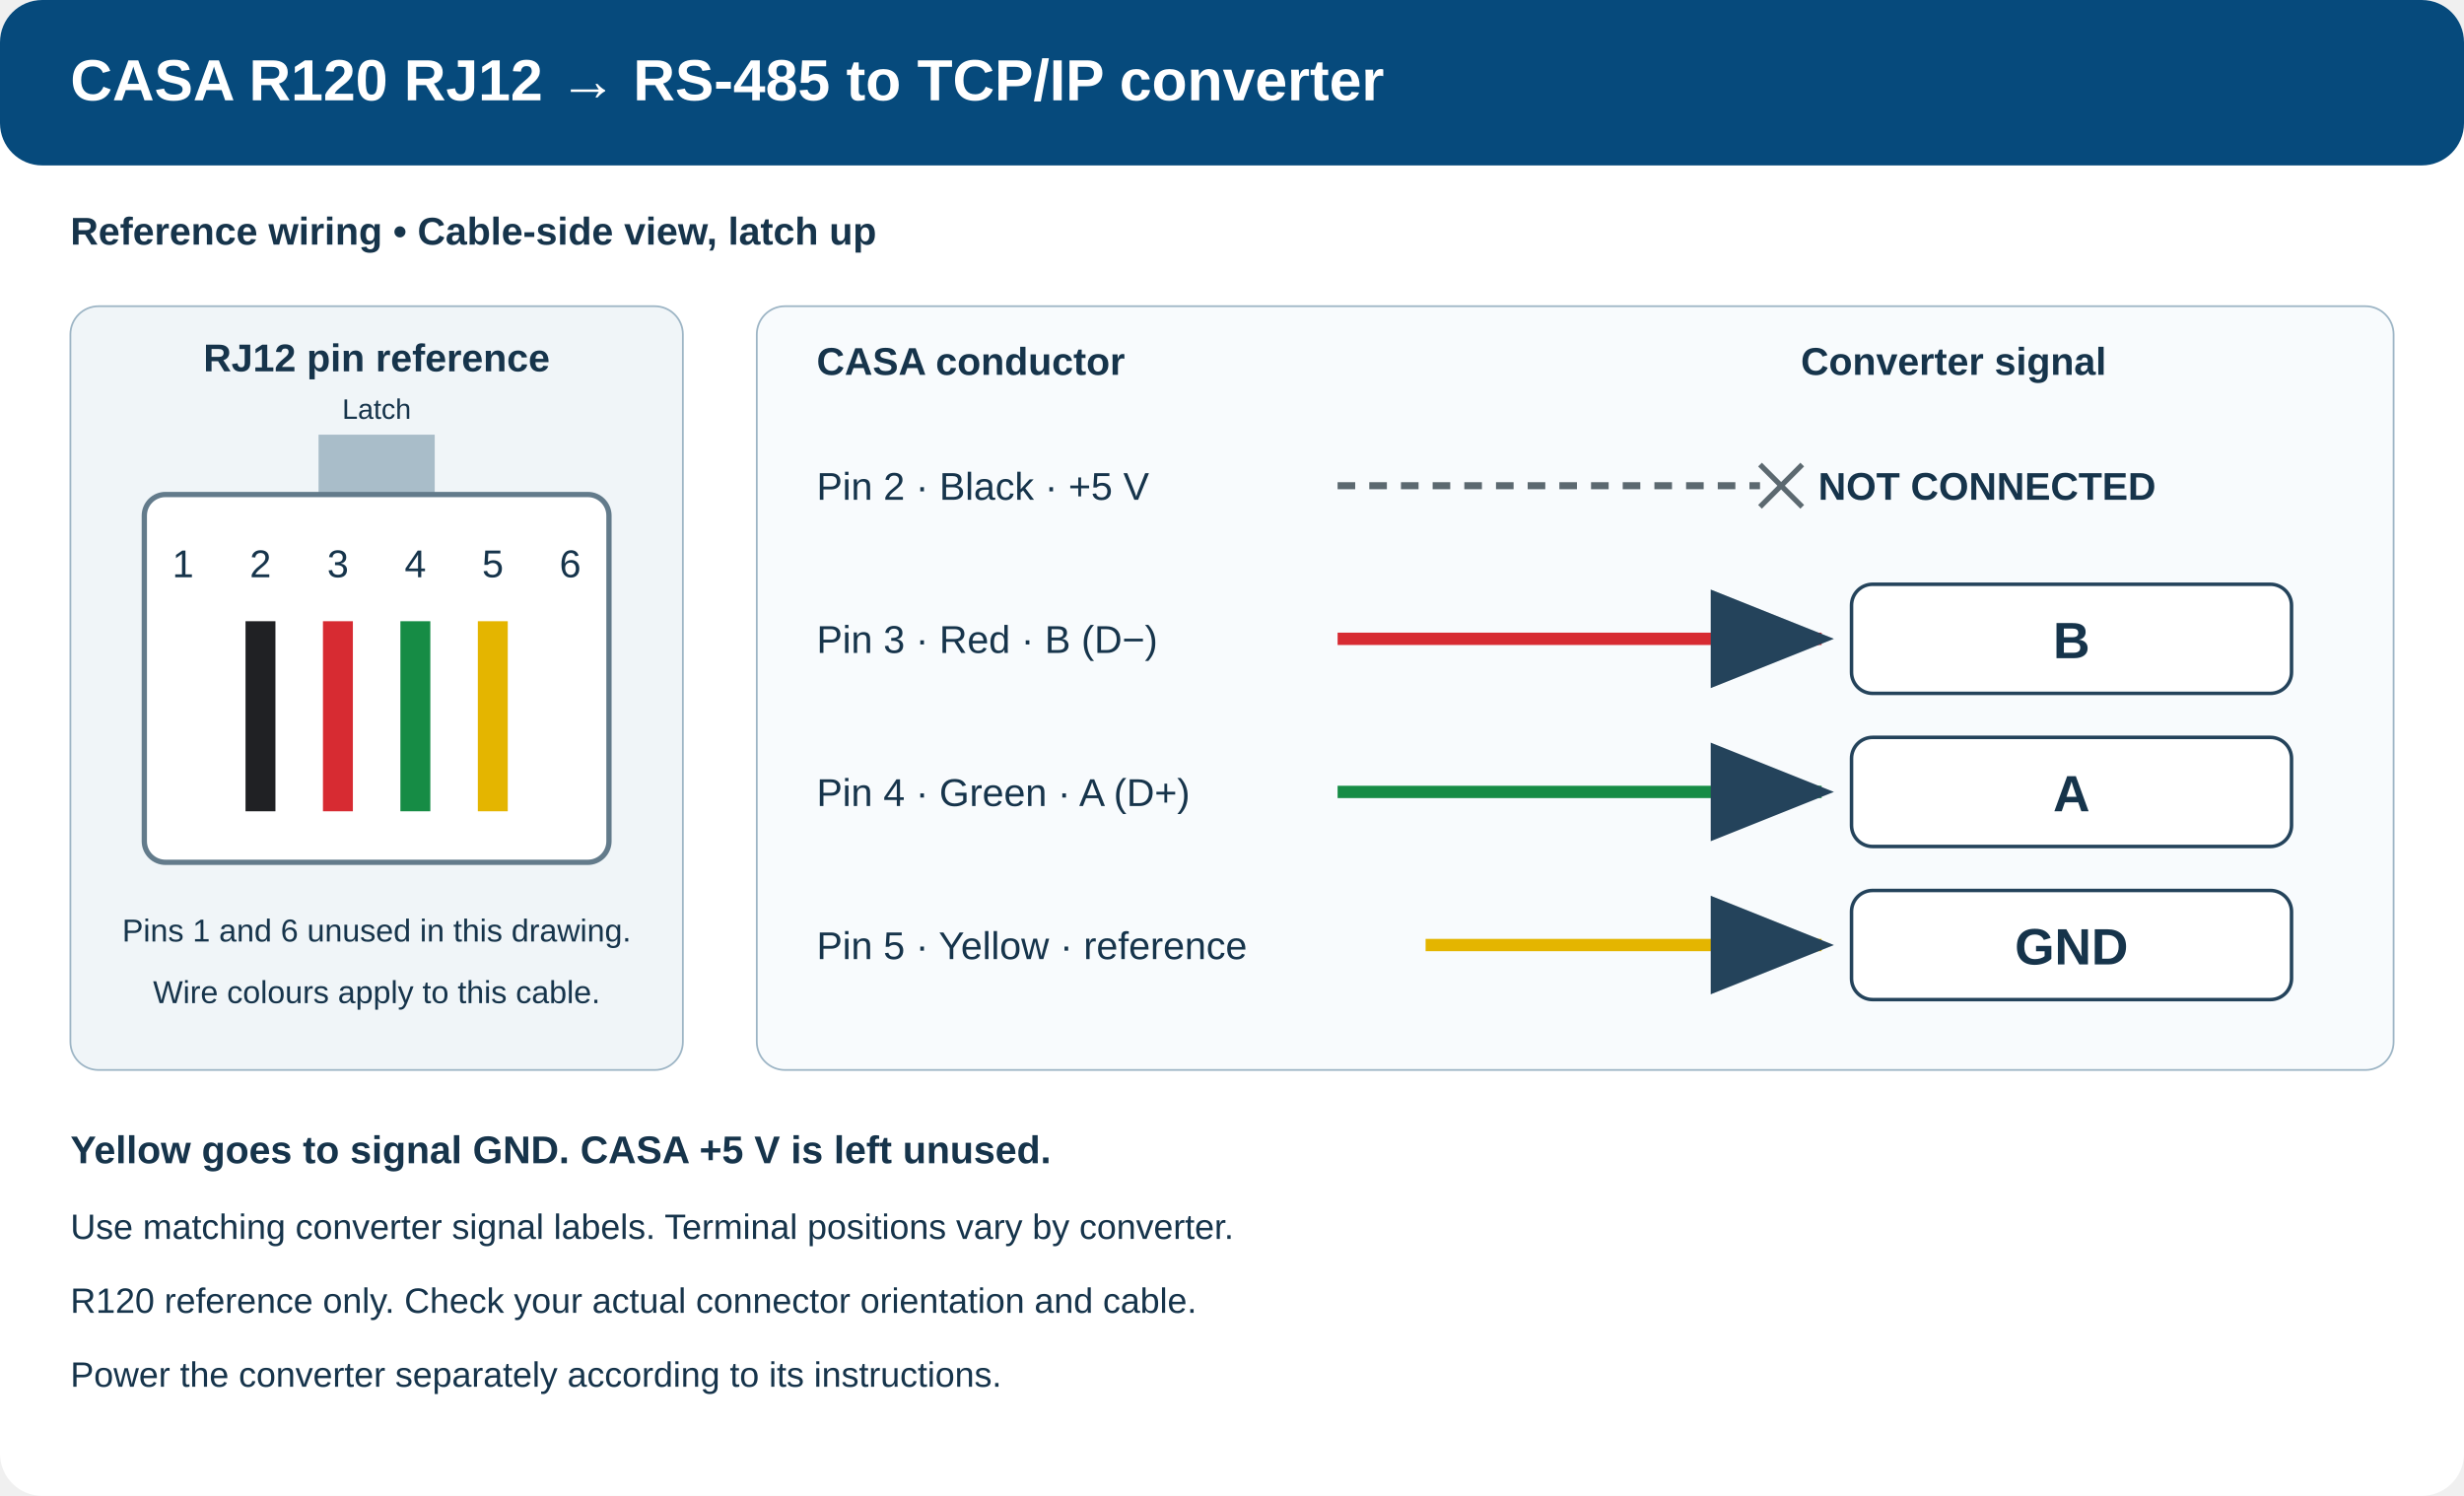
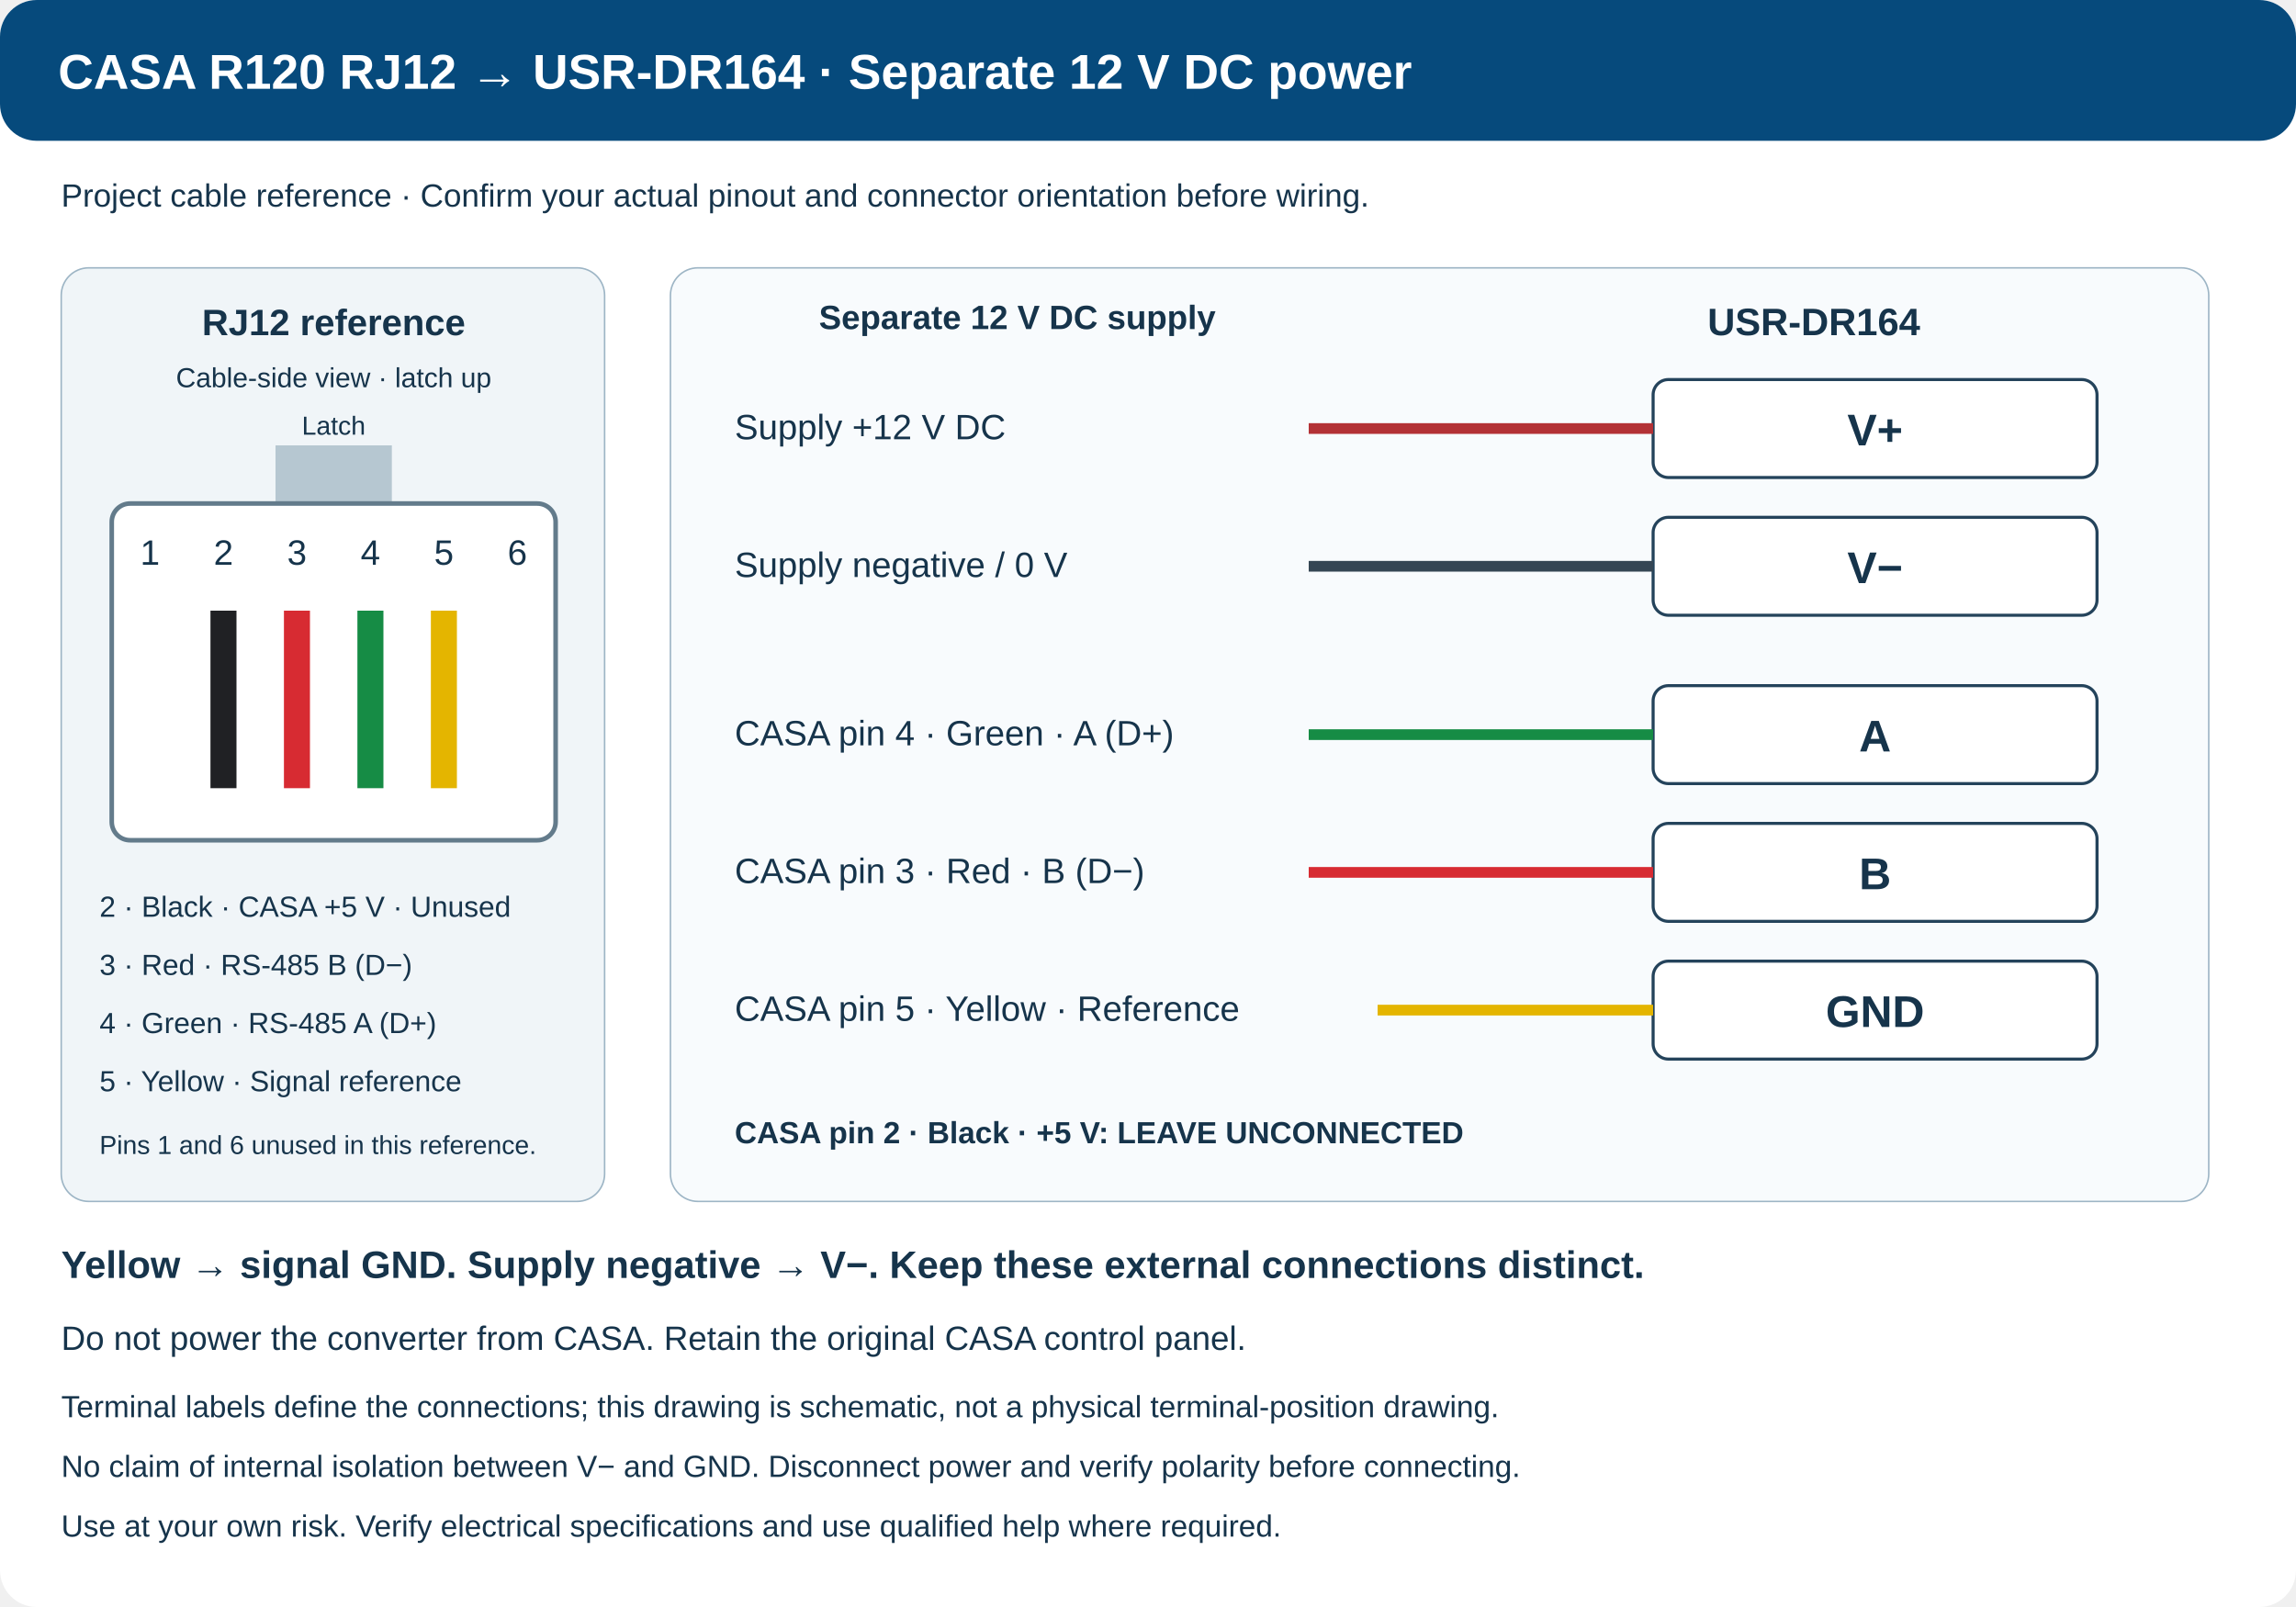
- <svg xmlns="http://www.w3.org/2000/svg" width="1400" height="850" viewBox="0 0 1400 850">
-   <defs>
-     <marker id="arrow" markerWidth="10" markerHeight="8" refX="9" refY="4" orient="auto">
-       <path d="M0 0L10 4L0 8Z" fill="#24435b" />
-     </marker>
-   </defs>
-   <rect width="1400" height="850" rx="24" fill="#fff" />
-   <rect width="1400" height="94" rx="24" fill="#064a7c" />
-   <g font-family="Arial, sans-serif" fill="#16344b">
-     <text x="40" y="57" font-size="33" fill="#fff" font-weight="bold">CASA R120 RJ12 → RS-485 to TCP/IP converter</text>
-     <text x="40" y="139" font-size="22" font-weight="bold">Reference wiring • Cable-side view, latch up</text>
-     <rect x="40" y="174" width="348" height="434" rx="16" fill="#f0f5f8" stroke="#9db5c5" />
-     <text x="214" y="211" text-anchor="middle" font-size="22" font-weight="bold">RJ12 pin reference</text>
-     <path d="M181 247H247V281H181Z" fill="#a9bdc9" />
-     <text x="214" y="238" text-anchor="middle" font-size="16">Latch</text>
-     <rect x="82" y="281" width="264" height="209" rx="12" fill="#fff" stroke="#637b8b" stroke-width="3" />
-     <g font-size="22" text-anchor="middle">
-       <text x="104" y="328">1</text>
-       <text x="148" y="328">2</text>
-       <text x="192" y="328">3</text>
-       <text x="236" y="328">4</text>
-       <text x="280" y="328">5</text>
-       <text x="324" y="328">6</text>
+ <svg xmlns="http://www.w3.org/2000/svg" width="1500" height="1050" viewBox="0 0 1500 1050">
+   <rect width="1500" height="1050" rx="24" fill="white" />
+   <rect width="1500" height="92" rx="24" fill="#064a7c" />
+   <g font-family="Arial,sans-serif" fill="#16344b">
+     <text x="38" y="58" font-size="32" fill="white" font-weight="bold">CASA R120 RJ12 → USR-DR164 · Separate 12 V DC power</text>
+     <text x="40" y="135" font-size="21">Project cable reference · Confirm your actual pinout and connector orientation before wiring.</text>
+     <rect x="40" y="175" width="355" height="610" rx="18" fill="#f0f5f8" stroke="#9db5c5" />
+     <text x="218" y="219" text-anchor="middle" font-size="24" font-weight="bold">RJ12 reference</text>
+     <text x="218" y="253" text-anchor="middle" font-size="18">Cable-side view · latch up</text>
+     <rect x="180" y="291" width="76" height="38" fill="#b6c7d1" />
+     <text x="218" y="284" text-anchor="middle" font-size="17">Latch</text>
+     <rect x="73" y="329" width="290" height="220" rx="12" fill="white" stroke="#637b8b" stroke-width="3" />
+     <g font-size="23" text-anchor="middle">
+       <text x="98" y="369">1</text>
+       <text x="146" y="369">2</text>
+       <text x="194" y="369">3</text>
+       <text x="242" y="369">4</text>
+       <text x="290" y="369">5</text>
+       <text x="338" y="369">6</text>
    </g>
    <g stroke-width="17">
-       <path d="M148 353V461" stroke="#202124" />
-       <path d="M192 353V461" stroke="#d72b32" />
-       <path d="M236 353V461" stroke="#168c45" />
-       <path d="M280 353V461" stroke="#e4b500" />
+       <path d="M146 399V515" stroke="#202124" />
+       <path d="M194 399V515" stroke="#d72b32" />
+       <path d="M242 399V515" stroke="#168c45" />
+       <path d="M290 399V515" stroke="#e4b500" />
    </g>
-     <text x="214" y="535" text-anchor="middle" font-size="18">Pins 1 and 6 unused in this drawing.</text>
-     <text x="214" y="570" text-anchor="middle" font-size="18">Wire colours apply to this cable.</text>
-     <rect x="430" y="174" width="930" height="434" rx="16" fill="#f8fbfd" stroke="#9db5c5" />
-     <text x="464" y="213" font-size="22" font-weight="bold">CASA conductor</text>
-     <text x="1110" y="213" text-anchor="middle" font-size="22" font-weight="bold">Converter signal</text>
-     <g font-size="22">
-       <text x="464" y="284">Pin 2 · Black · +5 V</text>
-       <text x="464" y="371">Pin 3 · Red · B (D−)</text>
-       <text x="464" y="458">Pin 4 · Green · A (D+)</text>
-       <text x="464" y="545">Pin 5 · Yellow · reference</text>
+     <text x="65" y="599" font-size="19">2 · Black · CASA +5 V · Unused</text>
+     <text x="65" y="637" font-size="19">3 · Red · RS-485 B (D−)</text>
+     <text x="65" y="675" font-size="19">4 · Green · RS-485 A (D+)</text>
+     <text x="65" y="713" font-size="19">5 · Yellow · Signal reference</text>
+     <text x="65" y="754" font-size="17">Pins 1 and 6 unused in this reference.</text>
+     <rect x="438" y="175" width="1005" height="610" rx="18" fill="#f8fbfd" stroke="#9db5c5" />
+     <text x="1185" y="219" text-anchor="middle" font-size="25" font-weight="bold">USR-DR164</text>
+     <text x="535" y="215" font-size="22" font-weight="bold">Separate 12 V DC supply</text>
+     <g fill="white" stroke="#24435b" stroke-width="2">
+       <rect x="1080" y="248" width="290" height="64" rx="10" />
+       <rect x="1080" y="338" width="290" height="64" rx="10" />
+       <rect x="1080" y="448" width="290" height="64" rx="10" />
+       <rect x="1080" y="538" width="290" height="64" rx="10" />
+       <rect x="1080" y="628" width="290" height="64" rx="10" />
    </g>
-     <path d="M760 276H1000" stroke="#5c6970" stroke-width="4" stroke-dasharray="10 8" />
-     <path d="M1000 264L1024 288M1000 288L1024 264" stroke="#5c6970" stroke-width="3" />
-     <text x="1129" y="284" text-anchor="middle" font-size="22" font-weight="bold">NOT CONNECTED</text>
-     <g stroke-width="7" fill="none" marker-end="url(#arrow)">
-       <path d="M760 363H1035" stroke="#d72b32" />
-       <path d="M760 450H1035" stroke="#168c45" />
-       <path d="M810 537H1035" stroke="#e4b500" />
+     <g font-size="29" text-anchor="middle" font-weight="bold">
+       <text x="1225" y="291">V+</text>
+       <text x="1225" y="381">V−</text>
+       <text x="1225" y="491">A</text>
+       <text x="1225" y="581">B</text>
+       <text x="1225" y="671">GND</text>
    </g>
-     <g fill="#fff" stroke="#24435b" stroke-width="2">
-       <rect x="1052" y="332" width="250" height="62" rx="12" />
-       <rect x="1052" y="419" width="250" height="62" rx="12" />
-       <rect x="1052" y="506" width="250" height="62" rx="12" />
+     <g font-size="23">
+       <text x="480" y="287">Supply +12 V DC</text>
+       <text x="480" y="377">Supply negative / 0 V</text>
+       <text x="480" y="487">CASA pin 4 · Green · A (D+)</text>
+       <text x="480" y="577">CASA pin 3 · Red · B (D−)</text>
+       <text x="480" y="667">CASA pin 5 · Yellow · Reference</text>
    </g>
-     <g font-size="29" font-weight="bold" text-anchor="middle">
-       <text x="1177" y="374">B</text>
-       <text x="1177" y="461">A</text>
-       <text x="1177" y="548">GND</text>
+     <g fill="none" stroke-width="7">
+       <path d="M855 280H1080" stroke="#b33236" />
+       <path d="M855 370H1080" stroke="#344654" />
+       <path d="M855 480H1080" stroke="#168c45" />
+       <path d="M855 570H1080" stroke="#d72b32" />
+       <path d="M900 660H1080" stroke="#e4b500" />
    </g>
-     <text x="40" y="661" font-size="22" font-weight="bold">Yellow goes to signal GND. CASA +5 V is left unused.</text>
-     <text x="40" y="704" font-size="20">Use matching converter signal labels. Terminal positions vary by converter.</text>
-     <text x="40" y="746" font-size="20">R120 reference only. Check your actual connector orientation and cable.</text>
-     <text x="40" y="788" font-size="20">Power the converter separately according to its instructions.</text>
+     <text x="480" y="747" font-size="20" font-weight="bold">CASA pin 2 · Black · +5 V: LEAVE UNCONNECTED</text>
+     <text x="40" y="835" font-size="25" font-weight="bold">Yellow → signal GND. Supply negative → V−. Keep these external connections distinct.</text>
+     <text x="40" y="882" font-size="22">Do not power the converter from CASA. Retain the original CASA control panel.</text>
+     <text x="40" y="926" font-size="20">Terminal labels define the connections; this drawing is schematic, not a physical terminal-position drawing.</text>
+     <text x="40" y="965" font-size="20">No claim of internal isolation between V− and GND. Disconnect power and verify polarity before connecting.</text>
+     <text x="40" y="1004" font-size="20">Use at your own risk. Verify electrical specifications and use qualified help where required.</text>
  </g>
</svg>
